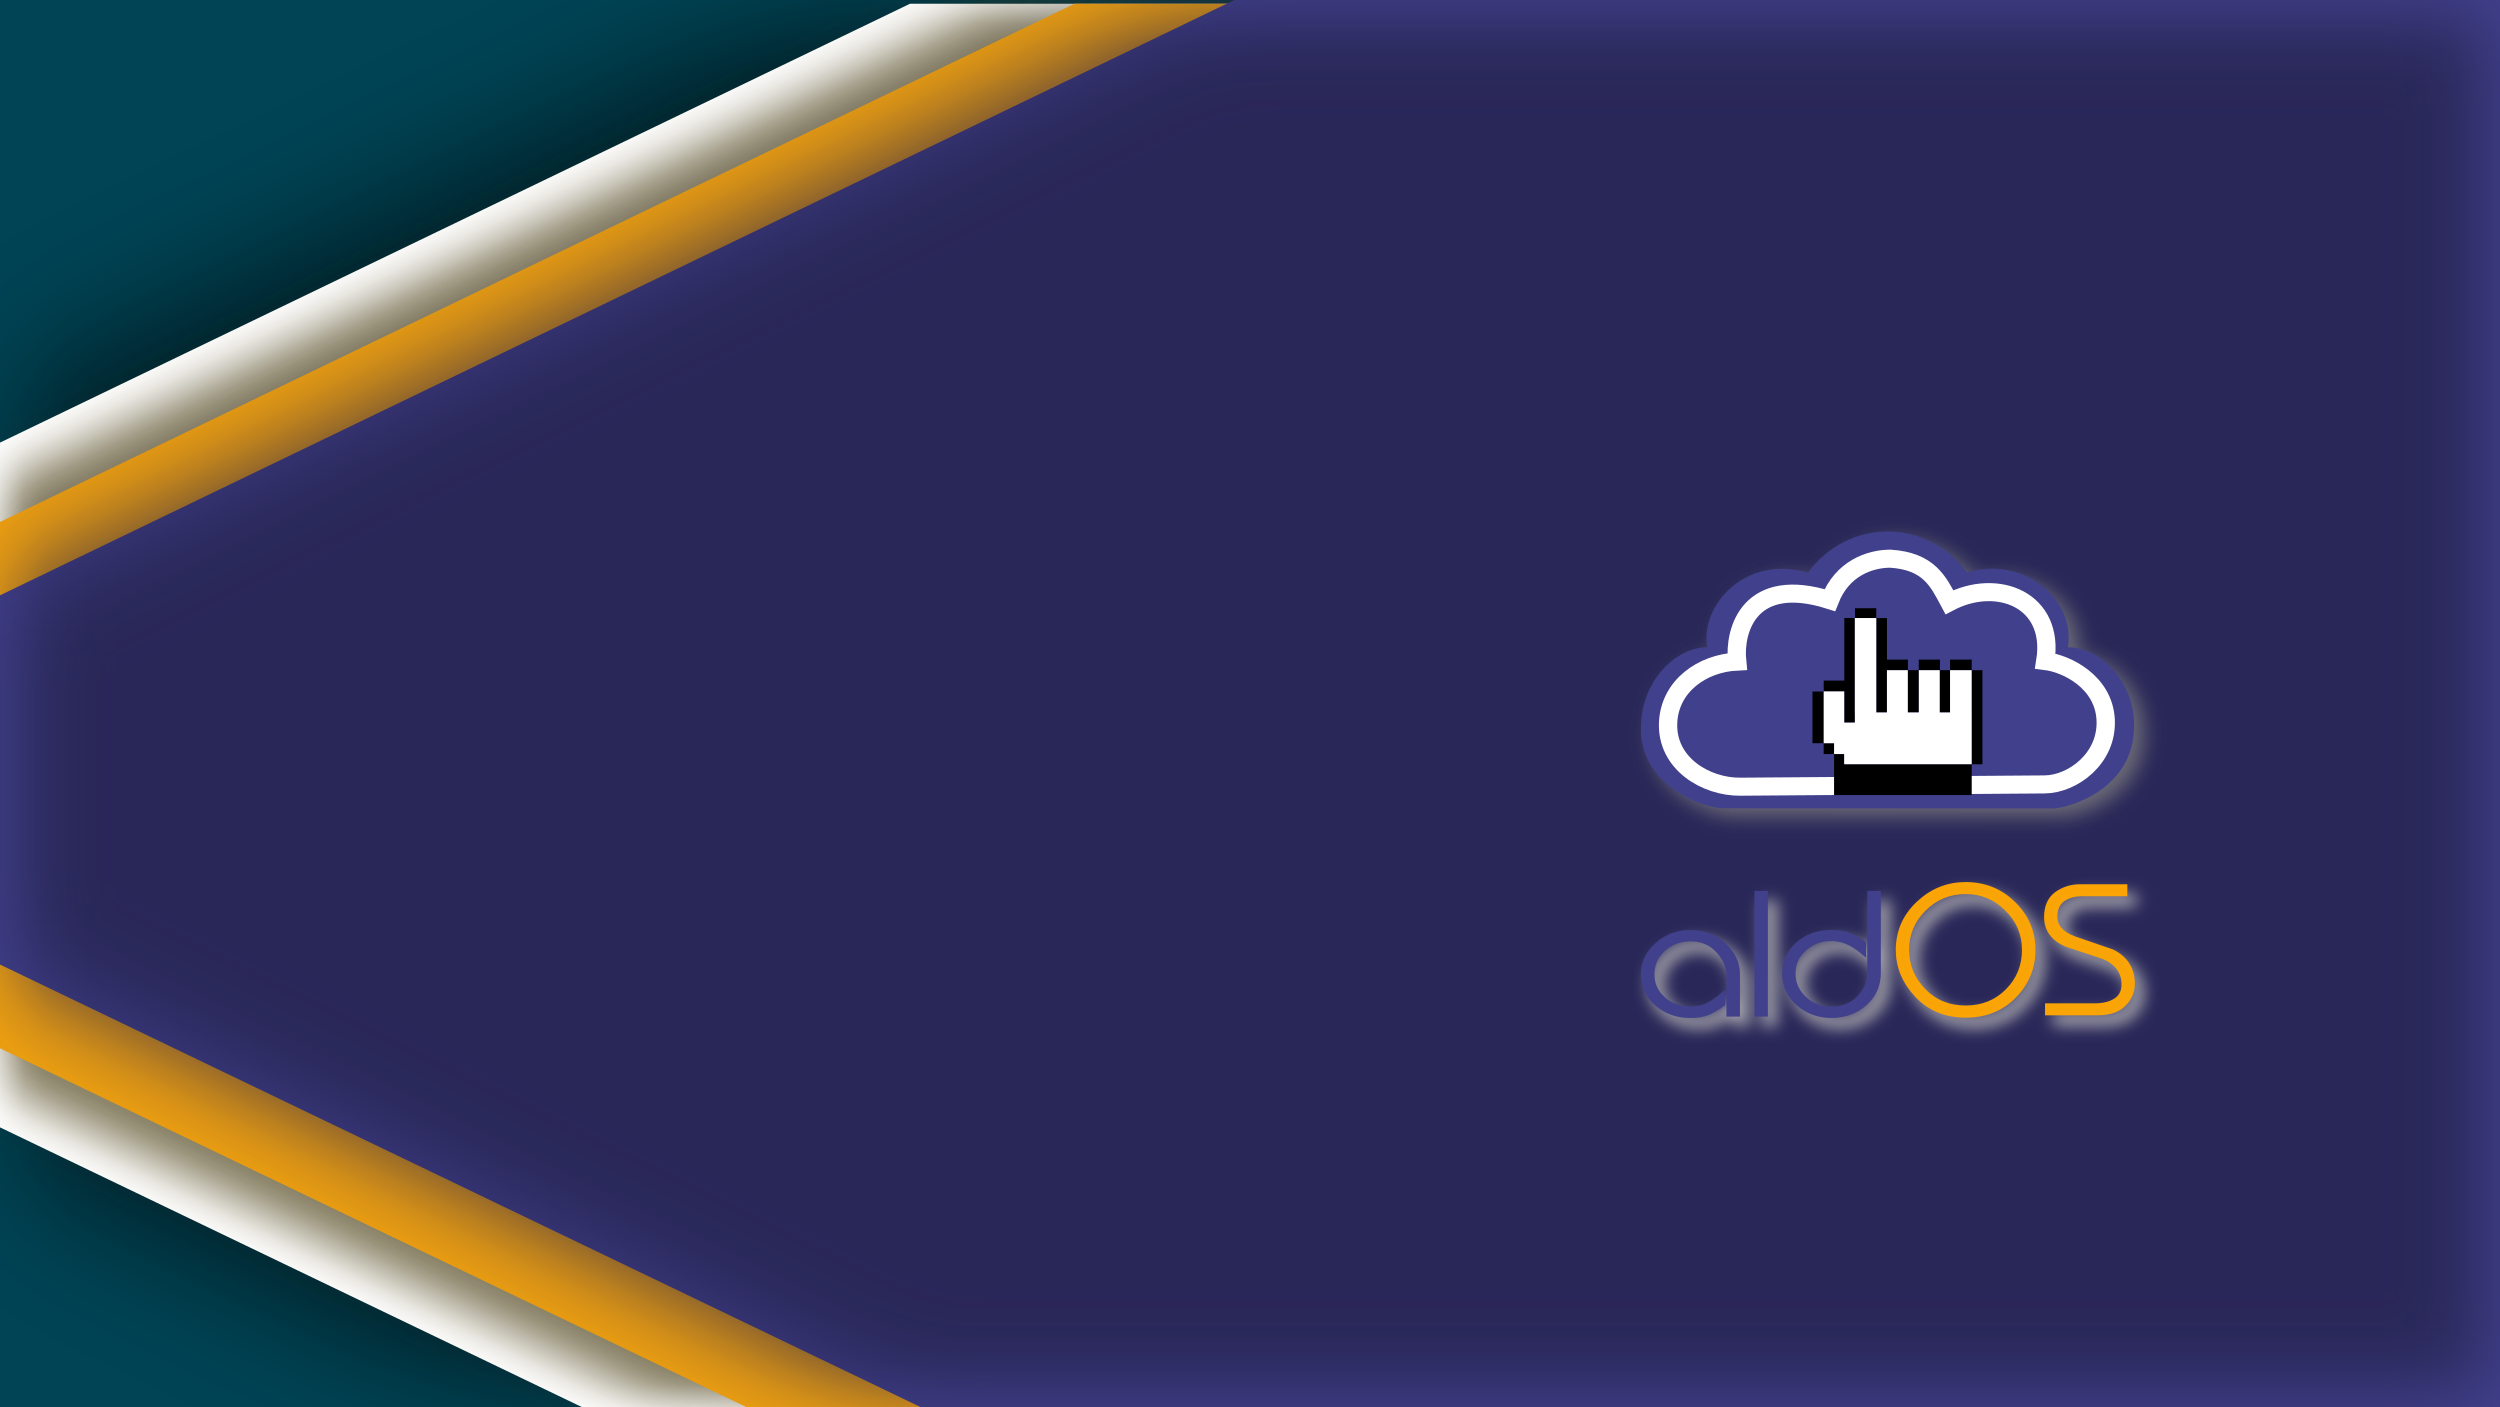
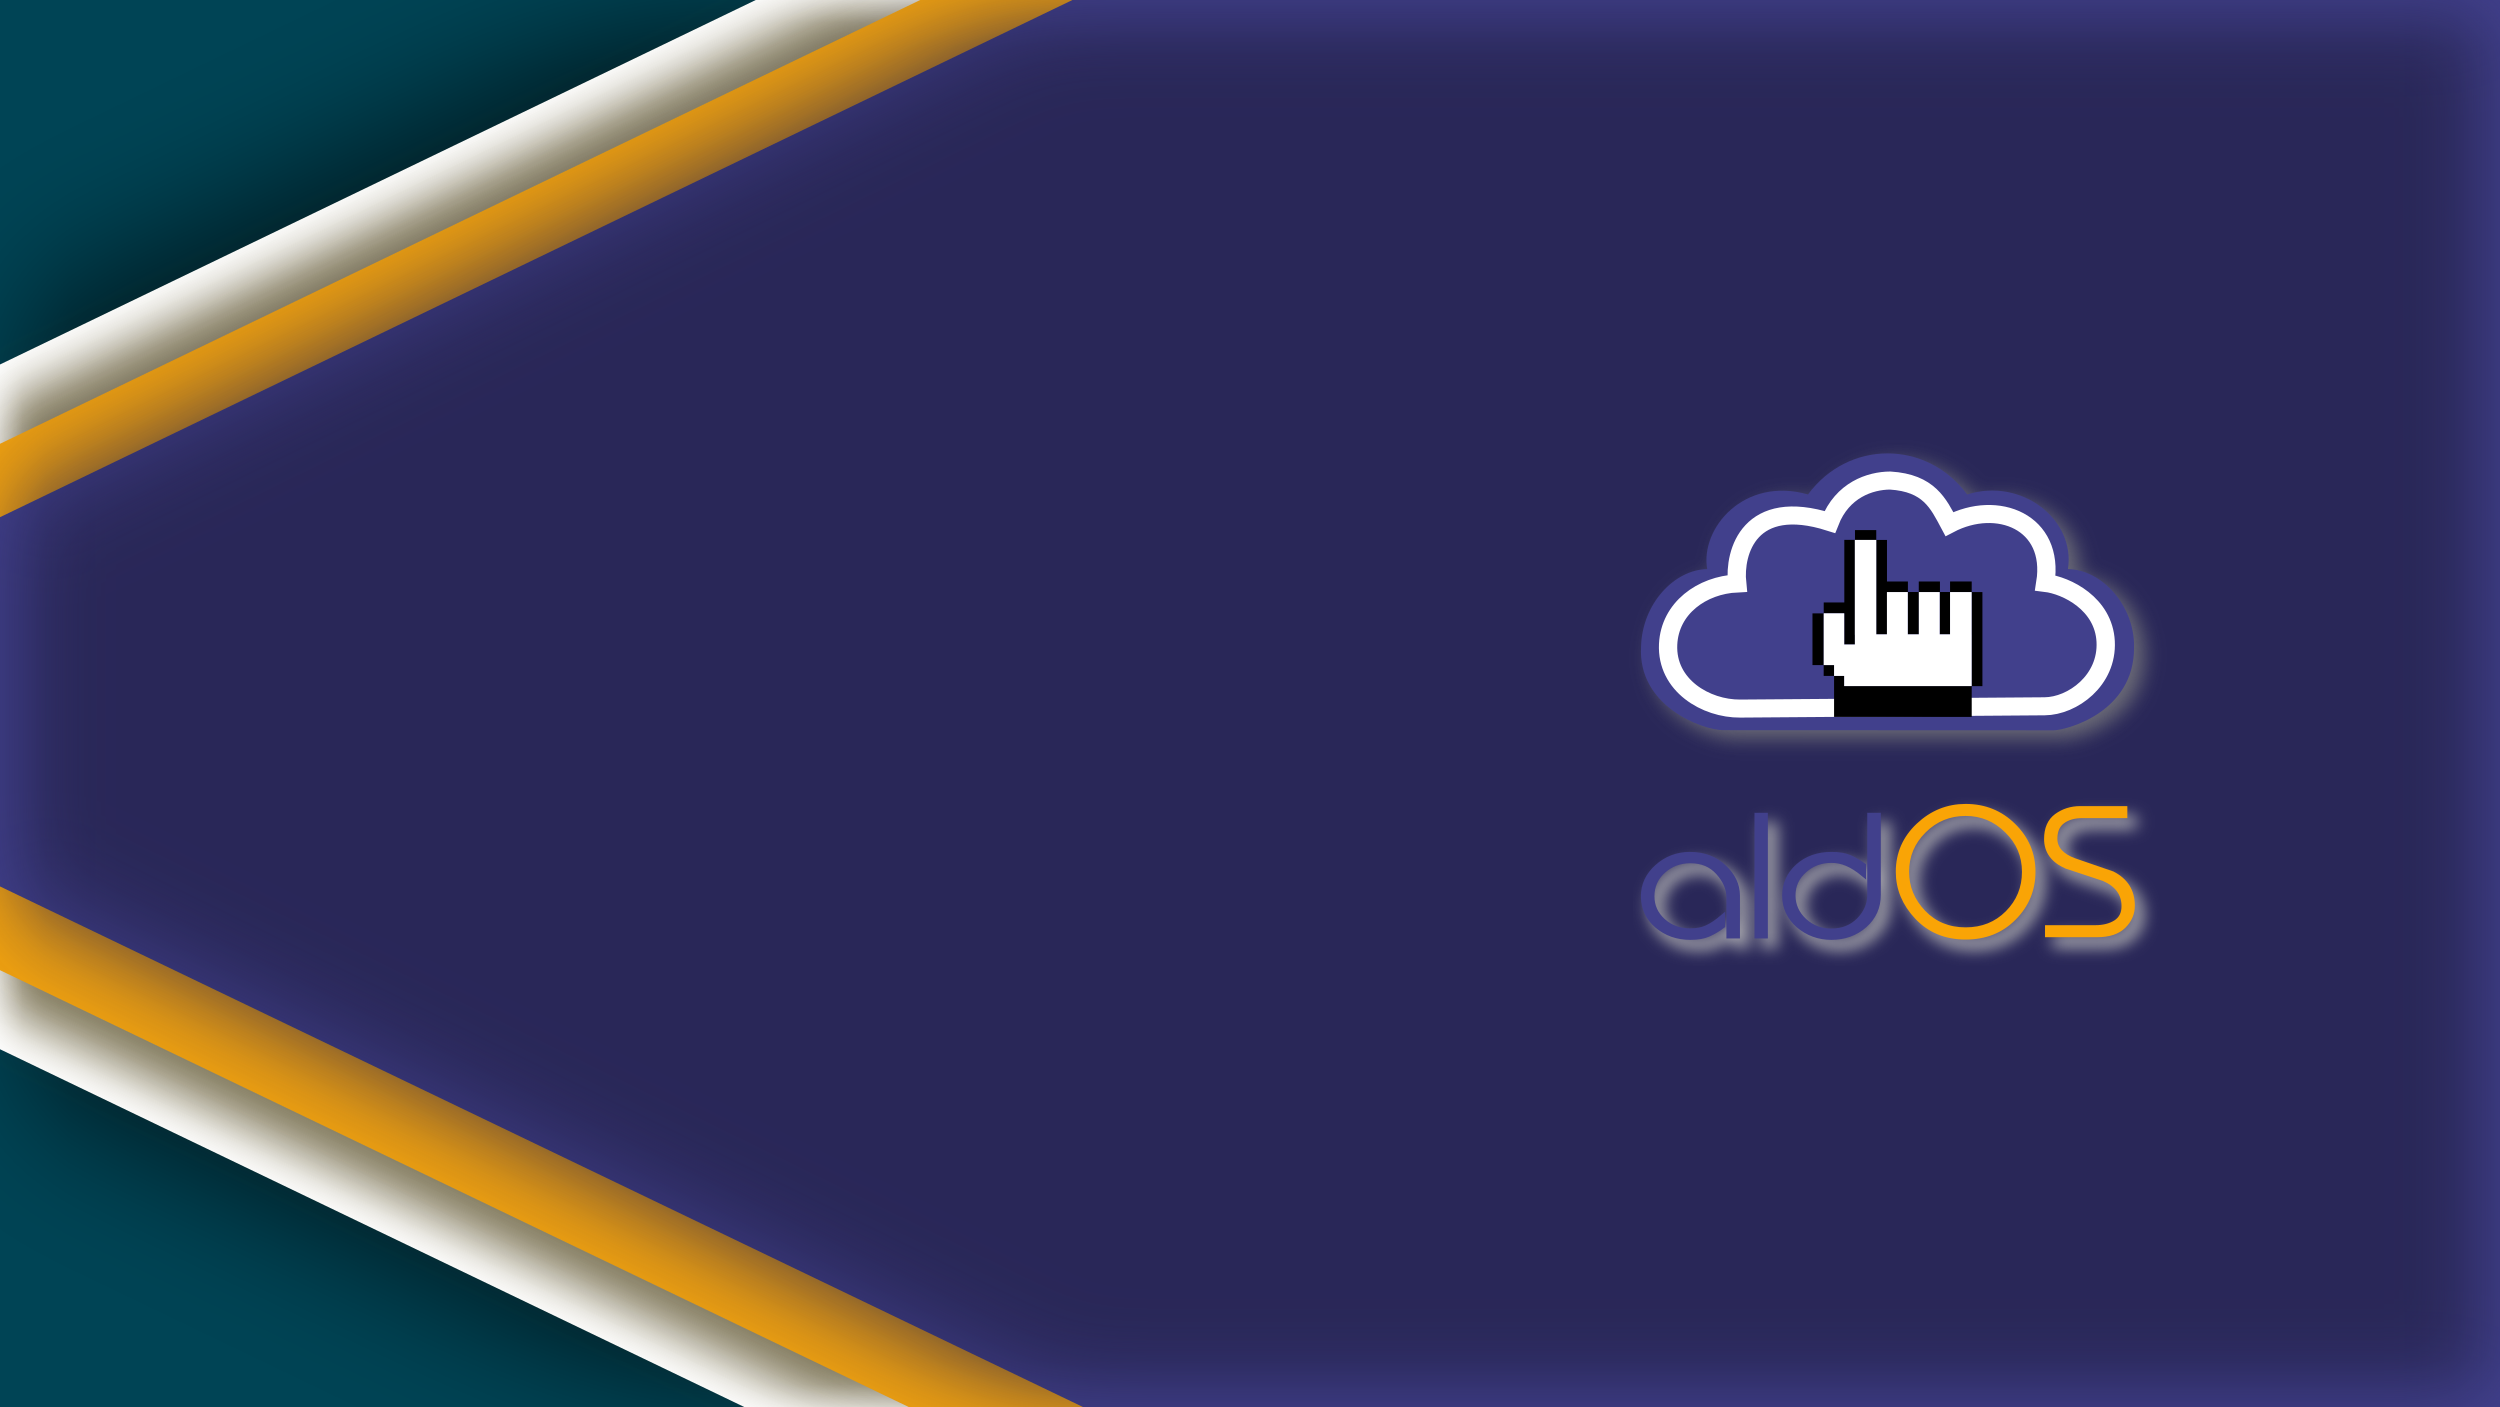
<svg xmlns="http://www.w3.org/2000/svg" xmlns:xlink="http://www.w3.org/1999/xlink" width="1920" height="1080" id="svg2915" version="1.1">
  <defs id="defs2917">
    <linearGradient id="linearGradient924">
      <stop style="stop-color:#d5e5ff;stop-opacity:1" offset="0" id="stop920" />
      <stop style="stop-color:#5599ff;stop-opacity:1" offset="1" id="stop922" />
    </linearGradient>
    <linearGradient id="linearGradient5002">
      <stop style="stop-color:#204a87;stop-opacity:1;" offset="0" id="stop5004" />
      <stop style="stop-color:#204a87;stop-opacity:0;" offset="1" id="stop5006" />
    </linearGradient>
    <linearGradient id="linearGradient3244">
      <stop style="stop-color:#016afa;stop-opacity:1" offset="0" id="stop3246" />
      <stop id="stop4424" offset="0.45" style="stop-color:#417dcd;stop-opacity:0.776" />
      <stop style="stop-color:#2db18b;stop-opacity:1" offset="1" id="stop3248" />
    </linearGradient>
    <linearGradient xlink:href="#linearGradient5002" id="linearGradient5008" x1="1148.466" y1="779.214" x2="1138.274" y2="782.449" gradientUnits="userSpaceOnUse" />
    <linearGradient xlink:href="#linearGradient5002" id="linearGradient5012" gradientUnits="userSpaceOnUse" x1="1148.466" y1="779.214" x2="1138.274" y2="782.449" gradientTransform="matrix(0.497709,0,0,0.497709,565.9282,392.8866)" />
    <linearGradient xlink:href="#linearGradient5002-4" id="linearGradient5008-5" x1="1148.466" y1="779.214" x2="1138.274" y2="782.449" gradientUnits="userSpaceOnUse" />
    <linearGradient id="linearGradient5002-4">
      <stop style="stop-color:#204a87;stop-opacity:1;" offset="0" id="stop5004-9" />
      <stop style="stop-color:#204a87;stop-opacity:0;" offset="1" id="stop5006-8" />
    </linearGradient>
    <clipPath clipPathUnits="userSpaceOnUse" id="clipPath927">
      <rect y="69.785" x="-260.973" height="1200" width="1920" id="rect929" style="opacity:0.99;fill:url(#linearGradient931);fill-opacity:1;fill-rule:evenodd;stroke:none" />
    </clipPath>
    <linearGradient xlink:href="#linearGradient924" id="linearGradient931" gradientUnits="userSpaceOnUse" gradientTransform="translate(6e-5)" x1="668.059" y1="1272.882" x2="655.672" y2="65.14" />
    <clipPath clipPathUnits="userSpaceOnUse" id="clipPath933">
      <rect y="69.785" x="-260.973" height="1200" width="1920" id="rect935" style="opacity:0.99;fill:url(#linearGradient937);fill-opacity:1;fill-rule:evenodd;stroke:none" />
    </clipPath>
    <linearGradient xlink:href="#linearGradient924" id="linearGradient937" gradientUnits="userSpaceOnUse" gradientTransform="translate(6e-5)" x1="668.059" y1="1272.882" x2="655.672" y2="65.14" />
    <clipPath clipPathUnits="userSpaceOnUse" id="clipPath939">
      <rect y="69.785" x="-260.973" height="1200" width="1920" id="rect941" style="opacity:0.99;fill:url(#linearGradient943);fill-opacity:1;fill-rule:evenodd;stroke:none" />
    </clipPath>
    <linearGradient xlink:href="#linearGradient924" id="linearGradient943" gradientUnits="userSpaceOnUse" gradientTransform="translate(6e-5)" x1="668.059" y1="1272.882" x2="655.672" y2="65.14" />
    <clipPath clipPathUnits="userSpaceOnUse" id="clipPath1217">
      <rect y="-74.322" x="-169.689" height="1083.151" width="1733.042" id="rect1219" style="opacity:1;fill:#004455;fill-opacity:1;fill-rule:evenodd;stroke:none;stroke-width:0.903" />
    </clipPath>
    <clipPath clipPathUnits="userSpaceOnUse" id="clipPath1221">
      <rect y="69.785" x="-260.973" height="1200" width="1920" id="rect1223" style="opacity:1;fill:#004455;fill-opacity:1;fill-rule:evenodd;stroke:none" />
    </clipPath>
    <clipPath clipPathUnits="userSpaceOnUse" id="clipPath1225">
      <rect y="50.856" x="-243.059" height="1201.694" width="1896.558" id="rect1227" style="opacity:1;fill:#004455;fill-opacity:1;fill-rule:evenodd;stroke:none;stroke-width:0.995" />
    </clipPath>
    <clipPath clipPathUnits="userSpaceOnUse" id="clipPath1229">
      <rect y="69.785" x="-260.973" height="1200" width="1920" id="rect1231" style="opacity:1;fill:#004455;fill-opacity:1;fill-rule:evenodd;stroke:none" />
    </clipPath>
    <clipPath clipPathUnits="userSpaceOnUse" id="clipPath1233">
      <rect y="58.137" x="-250.387" height="1202.031" width="1882.559" id="rect1235" style="opacity:1;fill:#004455;fill-opacity:1;fill-rule:evenodd;stroke:none;stroke-width:0.991" />
    </clipPath>
    <clipPath clipPathUnits="userSpaceOnUse" id="clipPath1237">
      <rect y="69.785" x="-260.973" height="1200" width="1920" id="rect1239" style="opacity:1;fill:#004455;fill-opacity:1;fill-rule:evenodd;stroke:none" />
    </clipPath>
    <clipPath clipPathUnits="userSpaceOnUse" id="clipPath1241">
      <rect y="69.785" x="-260.973" height="1200" width="1920" id="rect1243" style="opacity:1;fill:#004455;fill-opacity:1;fill-rule:evenodd;stroke:none" />
    </clipPath>
    <clipPath clipPathUnits="userSpaceOnUse" id="clipPath1245">
      <rect y="69.785" x="-260.973" height="1200" width="1920" id="rect1247" style="opacity:1;fill:#004455;fill-opacity:1;fill-rule:evenodd;stroke:none" />
    </clipPath>
    <clipPath clipPathUnits="userSpaceOnUse" id="clipPath1221-4">
      <rect y="69.785" x="-260.973" height="1200" width="1920" id="rect1223-7" style="opacity:1;fill:#004455;fill-opacity:1;fill-rule:evenodd;stroke:none" />
    </clipPath>
    <clipPath clipPathUnits="userSpaceOnUse" id="clipPath1229-6">
      <rect y="69.785" x="-260.973" height="1200" width="1920" id="rect1231-9" style="opacity:1;fill:#004455;fill-opacity:1;fill-rule:evenodd;stroke:none" />
    </clipPath>
    <clipPath clipPathUnits="userSpaceOnUse" id="clipPath1217-7">
      <rect y="-74.322" x="-169.689" height="1083.151" width="1733.042" id="rect1219-4" style="opacity:1;fill:#004455;fill-opacity:1;fill-rule:evenodd;stroke:none;stroke-width:0.903" />
    </clipPath>
    <filter style="color-interpolation-filters:sRGB" id="filter1052-7-5" x="-0.038" width="1.076" y="-0.14" height="1.28">
      <feGaussianBlur stdDeviation="3.366" id="feGaussianBlur1054-5-2" />
    </filter>
    <filter style="color-interpolation-filters:sRGB" id="filter1138-3-5" x="-0.047" width="1.094" y="-0.083" height="1.165">
      <feGaussianBlur stdDeviation="4.186" id="feGaussianBlur1140-5-4" />
    </filter>
    <filter style="color-interpolation-filters:sRGB" id="filter1954" x="-0.035" width="1.071" y="-0.074" height="1.148">
      <feGaussianBlur stdDeviation="37.017" id="feGaussianBlur1956" />
    </filter>
    <filter style="color-interpolation-filters:sRGB" id="filter2027" x="-0.018" width="1.035" y="-0.037" height="1.074">
      <feGaussianBlur stdDeviation="18.508" id="feGaussianBlur2029" />
    </filter>
    <filter style="color-interpolation-filters:sRGB" id="filter2079" x="-0.053" width="1.106" y="-0.111" height="1.222">
      <feGaussianBlur stdDeviation="55.525" id="feGaussianBlur2081" />
    </filter>
    <clipPath clipPathUnits="userSpaceOnUse" id="clipPath1245-7">
      <rect y="69.785" x="-260.973" height="1200" width="1920" id="rect1247-1" style="opacity:1;fill:#004455;fill-opacity:1;fill-rule:evenodd;stroke:none" />
    </clipPath>
    <clipPath clipPathUnits="userSpaceOnUse" id="clipPath2104">
      <rect y="69.785" x="-260.973" height="1200" width="1920" id="rect2106" style="opacity:1;fill:#004455;fill-opacity:1;fill-rule:evenodd;stroke:none" clip-path="url(#clipPath1245-7)" transform="matrix(0.6806628,0,0,0.6806628,-709.538,-318.4554)" />
    </clipPath>
    <clipPath clipPathUnits="userSpaceOnUse" id="clipPath2108">
      <rect y="69.785" x="-260.973" height="1200" width="1920" id="rect2110" style="opacity:1;fill:#004455;fill-opacity:1;fill-rule:evenodd;stroke:none" clip-path="url(#clipPath1245-7)" transform="matrix(1.000494,0,0,0.9857411,-4.943439,15.68876)" />
    </clipPath>
    <clipPath clipPathUnits="userSpaceOnUse" id="clipPath2112">
      <rect y="69.785" x="-260.973" height="1200" width="1920" id="rect2114" style="opacity:1;fill:#004455;fill-opacity:1;fill-rule:evenodd;stroke:none" clip-path="url(#clipPath1245-7)" />
    </clipPath>
    <clipPath clipPathUnits="userSpaceOnUse" id="clipPath2116">
      <rect y="69.785" x="-260.973" height="1200" width="1920" id="rect2118" style="opacity:1;fill:#004455;fill-opacity:1;fill-rule:evenodd;stroke:none" clip-path="url(#clipPath1245-7)" />
    </clipPath>
    <clipPath clipPathUnits="userSpaceOnUse" id="clipPath2120">
      <rect y="69.785" x="-260.973" height="1200" width="1920" id="rect2122" style="opacity:1;fill:#004455;fill-opacity:1;fill-rule:evenodd;stroke:none" clip-path="url(#clipPath1245-7)" />
    </clipPath>
    <clipPath clipPathUnits="userSpaceOnUse" id="clipPath2124">
      <rect y="69.785" x="-260.973" height="1200" width="1920" id="rect2126" style="opacity:1;fill:#004455;fill-opacity:1;fill-rule:evenodd;stroke:none" clip-path="url(#clipPath1245-7)" />
    </clipPath>
    <clipPath clipPathUnits="userSpaceOnUse" id="clipPath2128">
      <rect y="69.785" x="-260.973" height="1200" width="1920" id="rect2130" style="opacity:1;fill:#004455;fill-opacity:1;fill-rule:evenodd;stroke:none" clip-path="url(#clipPath1245-7)" />
    </clipPath>
    <clipPath clipPathUnits="userSpaceOnUse" id="clipPath2132">
      <rect y="69.785" x="-260.973" height="1200" width="1920" id="rect2134" style="opacity:1;fill:#004455;fill-opacity:1;fill-rule:evenodd;stroke:none" clip-path="url(#clipPath1245-7)" />
    </clipPath>
  </defs>
  <g id="layer1" transform="translate(260.9733,-69.78507)">
-     <rect y="69.785" x="-260.973" height="1200" width="1920" id="rect9055" style="opacity:1;fill:#004455;fill-opacity:1;fill-rule:evenodd;stroke:none" clip-path="url(#clipPath2132)" />
-     <path style="opacity:0.65;fill:#000000;fill-opacity:1;stroke:none;stroke-width:1.943;stroke-miterlimit:4;stroke-dasharray:none;stroke-opacity:0.776;filter:url(#filter2079)" d="M 399.972,66.484 H 1657.861 V 1265.344 H 399.972 L -844.974,666.889 Z" id="rect1424-5-8" clip-path="url(#clipPath2128)" />
-     <path style="opacity:1;fill:#ffffff;fill-opacity:1;stroke:none;stroke-width:1.943;stroke-miterlimit:4;stroke-dasharray:none;stroke-opacity:0.776" d="M 437.859,72.677 H 1695.747 V 1271.538 H 437.859 L -807.087,673.082 Z" id="rect1424-5-4" clip-path="url(#clipPath2124)" />
-     <path style="opacity:0.68;fill:#504416;fill-opacity:1;stroke:none;stroke-width:1.943;stroke-miterlimit:4;stroke-dasharray:none;stroke-opacity:0.776;filter:url(#filter2027)" d="M 502.971,72.677 H 1760.86 V 1271.538 H 502.971 L -741.975,673.082 Z" id="rect1424-5-0" clip-path="url(#clipPath2120)" />
-     <path style="opacity:1;fill:#f0a10f;fill-opacity:1;stroke:none;stroke-width:1.943;stroke-miterlimit:4;stroke-dasharray:none;stroke-opacity:0.776" d="M 564.159,72.677 H 1822.047 V 1271.538 H 564.159 L -680.787,673.082 Z" id="rect1424-5" clip-path="url(#clipPath2116)" />
-     <path style="opacity:1;fill:#41408c;fill-opacity:1;stroke:none;stroke-width:1.943;stroke-miterlimit:4;stroke-dasharray:none;stroke-opacity:0.776" d="M 689.494,68.606 H 1947.382 V 1267.466 H 689.494 L -555.453,669.011 Z" id="rect1424" clip-path="url(#clipPath2112)" />
-     <path style="opacity:0.8;fill:#23214b;fill-opacity:1;stroke:none;stroke-width:1.943;stroke-miterlimit:4;stroke-dasharray:none;stroke-opacity:0.776;filter:url(#filter1954)" d="M 683.265,72.677 H 1941.154 V 1271.538 H 683.265 L -561.681,673.082 Z" id="rect1424-9" transform="matrix(0.999506,0,0,1.014465,4.940997,-15.9157)" clip-path="url(#clipPath2108)" />
-     <g transform="matrix(1.775727,0,0,1.749474,969.3151,431.251)" id="g1244-6-7" clip-path="url(#clipPath2104)">
-       <g id="g1190-2-4">
-         <g transform="translate(3.600002,4.3)" id="g1090-3-9-4" style="fill:#808080;stroke:#cccccc;filter:url(#filter1052-7-5)">
-           <g aria-label="OS" transform="matrix(1.007341,0,0,0.9927122,-63.9768,-45.4014)" id="text2806-6-1-3" style="font-style:normal;font-variant:normal;font-weight:normal;font-stretch:normal;font-size:80.511px;line-height:1.25;font-family:Architekt;-inkscape-font-specification:'Architekt, Normal';font-variant-ligatures:normal;font-variant-caps:normal;font-variant-numeric:normal;opacity:1;fill:#808080;fill-opacity:1;stroke:#cccccc;stroke-width:2.013;stroke-opacity:1">
-             <path d="m 248.645,257.648 q 0,11.916 -8.212,20.45 -8.132,8.534 -20.772,8.534 -12.721,0 -20.852,-8.856 -8.132,-8.856 -8.132,-20.128 0,-12.077 8.695,-20.53 8.695,-8.454 20.289,-8.454 12.157,0 20.53,8.534 8.454,8.534 8.454,20.45 z m -28.984,-25.683 q -10.466,0 -17.874,7.568 -7.407,7.568 -7.407,18.115 0,10.225 7.166,17.954 7.166,7.649 18.115,7.649 10.789,0 17.954,-7.407 7.246,-7.488 7.246,-18.196 0,-10.628 -7.488,-18.115 -7.407,-7.568 -17.712,-7.568 z" style="fill:#808080;fill-opacity:1;stroke:#cccccc;stroke-width:2.013;stroke-opacity:1" id="path135-7-2-0" />
-             <path d="m 276.169,285.586 h -21.416 v -3.301 h 20.611 q 5.153,0 8.695,-2.254 3.543,-2.335 3.543,-7.166 0,-8.212 -8.615,-12.077 l -16.022,-5.475 q -8.615,-3.865 -8.615,-12.157 0,-6.924 4.348,-10.225 4.428,-3.301 10.144,-3.301 h 19.242 v 3.301 h -18.357 q -5.153,0 -8.454,2.496 -3.22,2.496 -3.22,7.568 0,6.521 8.293,9.661 l 16.344,5.797 q 8.615,4.509 8.615,14.251 0,5.153 -3.784,9.017 -3.784,3.865 -11.352,3.865 z" style="fill:#808080;fill-opacity:1;stroke:#cccccc;stroke-width:2.013;stroke-opacity:1" id="path137-5-7-7" />
-           </g>
-           <g aria-label="ald" transform="matrix(1.041993,0,0,0.9391079,-64.83845,-38.79839)" id="text2798-3-0-8" style="font-style:normal;font-weight:normal;font-size:81.587px;line-height:1.25;font-family:sans-serif;opacity:1;fill:#808080;fill-opacity:1;stroke:#cccccc;stroke-width:2.04;stroke-opacity:1">
-             <path d="m 112.372,290.682 q -1.632,1.387 -3.019,2.284 -1.305,0.897 -3.1,1.795 -2.774,1.387 -7.343,1.387 -8.077,0 -13.788,-5.466 -5.711,-5.548 -5.711,-13.87 0,-8.077 5.711,-13.87 5.793,-5.874 13.625,-5.874 8.567,0 14.115,5.956 5.63,5.956 5.63,13.462 v 19.01 h -3.59 v -18.112 q 0,-6.119 -4.406,-11.585 -4.324,-5.466 -11.585,-5.466 -6.527,0 -11.259,4.732 -4.65,4.732 -4.65,11.749 0,6.69 4.569,11.341 4.569,4.65 11.341,4.65 3.998,0 6.853,-1.469 2.937,-1.469 6.609,-4.977 z" style="font-style:normal;font-variant:normal;font-weight:normal;font-stretch:normal;font-size:81.587px;font-family:Architekt;-inkscape-font-specification:'Architekt, Normal';font-variant-ligatures:normal;font-variant-caps:normal;font-variant-numeric:normal;fill:#808080;fill-opacity:1;stroke:#cccccc;stroke-width:2.04;stroke-opacity:1" id="path128-5-9-6" />
-             <path d="m 130.07,295.496 h -3.508 v -56.703 h 3.508 z" style="font-style:normal;font-variant:normal;font-weight:normal;font-stretch:normal;font-size:81.587px;font-family:Architekt;-inkscape-font-specification:'Architekt, Normal';font-variant-ligatures:normal;font-variant-caps:normal;font-variant-numeric:normal;fill:#808080;fill-opacity:1;stroke:#cccccc;stroke-width:2.04;stroke-opacity:1" id="path130-6-3-8" />
-             <path d="m 176.964,276.078 q 0,8.73 -5.711,14.441 -5.711,5.63 -13.788,5.63 -7.832,0 -13.707,-5.63 -2.774,-2.774 -4.243,-6.282 -1.469,-3.508 -1.469,-7.751 0,-8.159 5.466,-13.788 5.548,-5.63 13.951,-5.63 4.814,0 7.669,1.469 2.856,1.469 5.711,3.753 v 4.324 q -3.753,-3.508 -6.935,-4.977 -3.1,-1.469 -6.445,-1.469 -6.609,0 -11.259,4.732 -4.65,4.65 -4.65,11.504 0,6.772 4.65,11.667 4.65,4.814 11.259,4.814 6.935,0 11.422,-5.058 4.487,-5.14 4.487,-11.749 v -37.285 h 3.59 z" style="font-style:normal;font-variant:normal;font-weight:normal;font-stretch:normal;font-size:81.587px;font-family:Architekt;-inkscape-font-specification:'Architekt, Normal';font-variant-ligatures:normal;font-variant-caps:normal;font-variant-numeric:normal;fill:#808080;fill-opacity:1;stroke:#cccccc;stroke-width:2.04;stroke-opacity:1" id="path132-2-6-8" />
-           </g>
+     <rect y="69.785" x="-260.973" height="1200" width="1920" id="rect9055" style="fill:#004455;fill-opacity:1;fill-rule:evenodd;stroke:none" clip-path="url(#clipPath2132)" transform="translate(0,-60)" />
+     <path style="opacity:0.65;fill:#000000;fill-opacity:1;stroke:none;stroke-width:1.943;stroke-miterlimit:4;stroke-dasharray:none;stroke-opacity:0.776;filter:url(#filter2079)" d="M 399.972,66.484 H 1657.861 V 1265.344 H 399.972 L -844.974,666.889 Z" id="rect1424-5-8" clip-path="url(#clipPath2128)" transform="translate(0,-60)" />
+     <path style="fill:#ffffff;fill-opacity:1;stroke:none;stroke-width:1.943;stroke-miterlimit:4;stroke-dasharray:none;stroke-opacity:0.776" d="M 437.859,72.677 H 1695.747 V 1271.538 H 437.859 L -807.087,673.082 Z" id="rect1424-5-4" clip-path="url(#clipPath2124)" transform="translate(0,-60)" />
+     <path style="opacity:0.68;fill:#504416;fill-opacity:1;stroke:none;stroke-width:1.943;stroke-miterlimit:4;stroke-dasharray:none;stroke-opacity:0.776;filter:url(#filter2027)" d="M 502.971,72.677 H 1760.86 V 1271.538 H 502.971 L -741.975,673.082 Z" id="rect1424-5-0" clip-path="url(#clipPath2120)" transform="translate(0,-60)" />
+     <path style="fill:#f0a10f;fill-opacity:1;stroke:none;stroke-width:1.943;stroke-miterlimit:4;stroke-dasharray:none;stroke-opacity:0.776" d="M 564.159,72.677 H 1822.047 V 1271.538 H 564.159 L -680.787,673.082 Z" id="rect1424-5" clip-path="url(#clipPath2116)" transform="translate(0,-60)" />
+     <path style="fill:#41408c;fill-opacity:1;stroke:none;stroke-width:1.943;stroke-miterlimit:4;stroke-dasharray:none;stroke-opacity:0.776" d="M 689.494,68.606 H 1947.382 V 1267.466 H 689.494 L -555.453,669.011 Z" id="rect1424" clip-path="url(#clipPath2112)" transform="translate(0,-60)" />
+     <path style="opacity:0.8;fill:#23214b;fill-opacity:1;stroke:none;stroke-width:1.943;stroke-miterlimit:4;stroke-dasharray:none;stroke-opacity:0.776;filter:url(#filter1954)" d="M 683.265,72.677 H 1941.154 V 1271.538 H 683.265 L -561.681,673.082 Z" id="rect1424-9" transform="matrix(0.999506,0,0,1.014465,4.940997,-75.9157)" clip-path="url(#clipPath2108)" />
+     <g id="g1190-2-4" transform="matrix(1.775727,0,0,1.749474,969.3151,371.251)">
+       <g transform="translate(3.600002,4.3)" id="g1090-3-9-4" style="fill:#808080;stroke:#cccccc;filter:url(#filter1052-7-5)">
+         <g aria-label="OS" transform="matrix(1.007341,0,0,0.9927122,-63.9768,-45.4014)" id="text2806-6-1-3" style="font-style:normal;font-variant:normal;font-weight:normal;font-stretch:normal;font-size:80.511px;line-height:1.25;font-family:Architekt;-inkscape-font-specification:'Architekt, Normal';font-variant-ligatures:normal;font-variant-caps:normal;font-variant-numeric:normal;opacity:1;fill:#808080;fill-opacity:1;stroke:#cccccc;stroke-width:2.013;stroke-opacity:1">
+           <path d="m 248.645,257.648 q 0,11.916 -8.212,20.45 -8.132,8.534 -20.772,8.534 -12.721,0 -20.852,-8.856 -8.132,-8.856 -8.132,-20.128 0,-12.077 8.695,-20.53 8.695,-8.454 20.289,-8.454 12.157,0 20.53,8.534 8.454,8.534 8.454,20.45 z m -28.984,-25.683 q -10.466,0 -17.874,7.568 -7.407,7.568 -7.407,18.115 0,10.225 7.166,17.954 7.166,7.649 18.115,7.649 10.789,0 17.954,-7.407 7.246,-7.488 7.246,-18.196 0,-10.628 -7.488,-18.115 -7.407,-7.568 -17.712,-7.568 z" style="fill:#808080;fill-opacity:1;stroke:#cccccc;stroke-width:2.013;stroke-opacity:1" id="path135-7-2-0" />
+           <path d="m 276.169,285.586 h -21.416 v -3.301 h 20.611 q 5.153,0 8.695,-2.254 3.543,-2.335 3.543,-7.166 0,-8.212 -8.615,-12.077 l -16.022,-5.475 q -8.615,-3.865 -8.615,-12.157 0,-6.924 4.348,-10.225 4.428,-3.301 10.144,-3.301 h 19.242 v 3.301 h -18.357 q -5.153,0 -8.454,2.496 -3.22,2.496 -3.22,7.568 0,6.521 8.293,9.661 l 16.344,5.797 q 8.615,4.509 8.615,14.251 0,5.153 -3.784,9.017 -3.784,3.865 -11.352,3.865 z" style="fill:#808080;fill-opacity:1;stroke:#cccccc;stroke-width:2.013;stroke-opacity:1" id="path137-5-7-7" />
        </g>
-         <g id="g1090-0-4">
-           <g aria-label="OS" transform="matrix(1.007341,0,0,0.9927122,-63.9768,-45.4014)" id="text2806-36-6-3" style="font-style:normal;font-variant:normal;font-weight:normal;font-stretch:normal;font-size:80.511px;line-height:1.25;font-family:Architekt;-inkscape-font-specification:'Architekt, Normal';font-variant-ligatures:normal;font-variant-caps:normal;font-variant-numeric:normal;opacity:1;fill:#f9a406;fill-opacity:1;stroke:#faa405;stroke-width:2.013;stroke-opacity:1">
-             <path d="m 248.645,257.648 q 0,11.916 -8.212,20.45 -8.132,8.534 -20.772,8.534 -12.721,0 -20.852,-8.856 -8.132,-8.856 -8.132,-20.128 0,-12.077 8.695,-20.53 8.695,-8.454 20.289,-8.454 12.157,0 20.53,8.534 8.454,8.534 8.454,20.45 z m -28.984,-25.683 q -10.466,0 -17.874,7.568 -7.407,7.568 -7.407,18.115 0,10.225 7.166,17.954 7.166,7.649 18.115,7.649 10.789,0 17.954,-7.407 7.246,-7.488 7.246,-18.196 0,-10.628 -7.488,-18.115 -7.407,-7.568 -17.712,-7.568 z" style="fill:#f9a406;fill-opacity:1;stroke:#faa405;stroke-width:2.013;stroke-opacity:1" id="path135-75-2-1" />
-             <path d="m 276.169,285.586 h -21.416 v -3.301 h 20.611 q 5.153,0 8.695,-2.254 3.543,-2.335 3.543,-7.166 0,-8.212 -8.615,-12.077 l -16.022,-5.475 q -8.615,-3.865 -8.615,-12.157 0,-6.924 4.348,-10.225 4.428,-3.301 10.144,-3.301 h 19.242 v 3.301 h -18.357 q -5.153,0 -8.454,2.496 -3.22,2.496 -3.22,7.568 0,6.521 8.293,9.661 l 16.344,5.797 q 8.615,4.509 8.615,14.251 0,5.153 -3.784,9.017 -3.784,3.865 -11.352,3.865 z" style="fill:#f9a406;fill-opacity:1;stroke:#faa405;stroke-width:2.013;stroke-opacity:1" id="path137-3-6-4" />
-           </g>
-           <g aria-label="ald" transform="matrix(1.041993,0,0,0.9391079,-64.83845,-38.79839)" id="text2798-5-1-9" style="font-style:normal;font-weight:normal;font-size:81.587px;line-height:1.25;font-family:sans-serif;opacity:1;fill:#41408c;fill-opacity:1;stroke:#41408c;stroke-width:2.04;stroke-opacity:1">
-             <path d="m 112.372,290.682 q -1.632,1.387 -3.019,2.284 -1.305,0.897 -3.1,1.795 -2.774,1.387 -7.343,1.387 -8.077,0 -13.788,-5.466 -5.711,-5.548 -5.711,-13.87 0,-8.077 5.711,-13.87 5.793,-5.874 13.625,-5.874 8.567,0 14.115,5.956 5.63,5.956 5.63,13.462 v 19.01 h -3.59 v -18.112 q 0,-6.119 -4.406,-11.585 -4.324,-5.466 -11.585,-5.466 -6.527,0 -11.259,4.732 -4.65,4.732 -4.65,11.749 0,6.69 4.569,11.341 4.569,4.65 11.341,4.65 3.998,0 6.853,-1.469 2.937,-1.469 6.609,-4.977 z" style="font-style:normal;font-variant:normal;font-weight:normal;font-stretch:normal;font-size:81.587px;font-family:Architekt;-inkscape-font-specification:'Architekt, Normal';font-variant-ligatures:normal;font-variant-caps:normal;font-variant-numeric:normal;fill:#41408c;fill-opacity:1;stroke:#41408c;stroke-width:2.04;stroke-opacity:1" id="path128-6-8-2" />
-             <path d="m 130.07,295.496 h -3.508 v -56.703 h 3.508 z" style="font-style:normal;font-variant:normal;font-weight:normal;font-stretch:normal;font-size:81.587px;font-family:Architekt;-inkscape-font-specification:'Architekt, Normal';font-variant-ligatures:normal;font-variant-caps:normal;font-variant-numeric:normal;fill:#41408c;fill-opacity:1;stroke:#41408c;stroke-width:2.04;stroke-opacity:1" id="path130-2-7-0" />
-             <path d="m 176.964,276.078 q 0,8.73 -5.711,14.441 -5.711,5.63 -13.788,5.63 -7.832,0 -13.707,-5.63 -2.774,-2.774 -4.243,-6.282 -1.469,-3.508 -1.469,-7.751 0,-8.159 5.466,-13.788 5.548,-5.63 13.951,-5.63 4.814,0 7.669,1.469 2.856,1.469 5.711,3.753 v 4.324 q -3.753,-3.508 -6.935,-4.977 -3.1,-1.469 -6.445,-1.469 -6.609,0 -11.259,4.732 -4.65,4.65 -4.65,11.504 0,6.772 4.65,11.667 4.65,4.814 11.259,4.814 6.935,0 11.422,-5.058 4.487,-5.14 4.487,-11.749 v -37.285 h 3.59 z" style="font-style:normal;font-variant:normal;font-weight:normal;font-stretch:normal;font-size:81.587px;font-family:Architekt;-inkscape-font-specification:'Architekt, Normal';font-variant-ligatures:normal;font-variant-caps:normal;font-variant-numeric:normal;fill:#41408c;fill-opacity:1;stroke:#41408c;stroke-width:2.04;stroke-opacity:1" id="path132-9-9-6" />
-           </g>
+         <g aria-label="ald" transform="matrix(1.041993,0,0,0.9391079,-64.83845,-38.79839)" id="text2798-3-0-8" style="font-style:normal;font-weight:normal;font-size:81.587px;line-height:1.25;font-family:sans-serif;opacity:1;fill:#808080;fill-opacity:1;stroke:#cccccc;stroke-width:2.04;stroke-opacity:1">
+           <path d="m 112.372,290.682 q -1.632,1.387 -3.019,2.284 -1.305,0.897 -3.1,1.795 -2.774,1.387 -7.343,1.387 -8.077,0 -13.788,-5.466 -5.711,-5.548 -5.711,-13.87 0,-8.077 5.711,-13.87 5.793,-5.874 13.625,-5.874 8.567,0 14.115,5.956 5.63,5.956 5.63,13.462 v 19.01 h -3.59 v -18.112 q 0,-6.119 -4.406,-11.585 -4.324,-5.466 -11.585,-5.466 -6.527,0 -11.259,4.732 -4.65,4.732 -4.65,11.749 0,6.69 4.569,11.341 4.569,4.65 11.341,4.65 3.998,0 6.853,-1.469 2.937,-1.469 6.609,-4.977 z" style="font-style:normal;font-variant:normal;font-weight:normal;font-stretch:normal;font-size:81.587px;font-family:Architekt;-inkscape-font-specification:'Architekt, Normal';font-variant-ligatures:normal;font-variant-caps:normal;font-variant-numeric:normal;fill:#808080;fill-opacity:1;stroke:#cccccc;stroke-width:2.04;stroke-opacity:1" id="path128-5-9-6" />
+           <path d="m 130.07,295.496 h -3.508 v -56.703 h 3.508 z" style="font-style:normal;font-variant:normal;font-weight:normal;font-stretch:normal;font-size:81.587px;font-family:Architekt;-inkscape-font-specification:'Architekt, Normal';font-variant-ligatures:normal;font-variant-caps:normal;font-variant-numeric:normal;fill:#808080;fill-opacity:1;stroke:#cccccc;stroke-width:2.04;stroke-opacity:1" id="path130-6-3-8" />
+           <path d="m 176.964,276.078 q 0,8.73 -5.711,14.441 -5.711,5.63 -13.788,5.63 -7.832,0 -13.707,-5.63 -2.774,-2.774 -4.243,-6.282 -1.469,-3.508 -1.469,-7.751 0,-8.159 5.466,-13.788 5.548,-5.63 13.951,-5.63 4.814,0 7.669,1.469 2.856,1.469 5.711,3.753 v 4.324 q -3.753,-3.508 -6.935,-4.977 -3.1,-1.469 -6.445,-1.469 -6.609,0 -11.259,4.732 -4.65,4.65 -4.65,11.504 0,6.772 4.65,11.667 4.65,4.814 11.259,4.814 6.935,0 11.422,-5.058 4.487,-5.14 4.487,-11.749 v -37.285 h 3.59 z" style="font-style:normal;font-variant:normal;font-weight:normal;font-stretch:normal;font-size:81.587px;font-family:Architekt;-inkscape-font-specification:'Architekt, Normal';font-variant-ligatures:normal;font-variant-caps:normal;font-variant-numeric:normal;fill:#808080;fill-opacity:1;stroke:#cccccc;stroke-width:2.04;stroke-opacity:1" id="path132-2-6-8" />
        </g>
      </g>
-       <g id="g1219-2-8">
-         <path d="m 50.036,81.1 c -3.136,-17.814 15.864,-40.814 43.589,-32.77 17.457,-24.022 51.274,-24.044 68.834,0 23.441,-7.55 46.946,10.956 43.589,32.77 14.851,0.186 28.851,16.186 28.595,34.186 0.256,29 -29.744,36.584 -34.81,36.581 L 57.073,151.802 c -9.173,-0.004 -37.173,-10.516 -35.655,-36.696 0.482,-18.821 14.482,-33.821 28.618,-34.006 z" style="opacity:0.74;fill:#808080;fill-opacity:1;stroke-width:2.015;filter:url(#filter1138-3-5)" id="rect1948-4-0-9" />
-         <path d="M 45.536,77.514 C 42.4,59.7 61.4,36.7 89.126,44.744 c 17.457,-24.022 51.274,-24.044 68.834,0 23.441,-7.55 46.946,10.956 43.589,32.77 14.851,0.186 28.851,16.186 28.595,34.186 0.256,29 -29.744,36.584 -34.81,36.581 L 52.573,148.216 c -9.173,-0.004 -37.173,-10.516 -35.655,-36.696 0.482,-18.821 14.482,-33.821 28.618,-34.006 z" style="opacity:1;fill:#41408c;fill-opacity:1;stroke-width:2.015" id="rect1948-1-2-2" />
-         <path id="rect1948-3-2-3-6" style="opacity:1;fill:none;fill-opacity:1;stroke:#ffffff;stroke-width:7.919;stroke-miterlimit:4;stroke-dasharray:none" d="M 58.467,83.795 C 57,69.7 64,45.7 98.554,56.839 104,42.7 116,38.7 124.654,38.635 141.494,39.7 145.483,48.7 150.263,57.753 171,46.7 196,56.7 191.765,83.564 201,84.7 217,92.7 217.861,109.28 c 0.888,17.11 -14.356,28.365 -26.401,28.457 L 59.797,138.74 C 45,138.853 27.787,128.59 28.626,110.543 29.368,94.608 43.242,84.533 58.467,83.795 Z" />
-         <path style="opacity:1;fill:#000000;fill-opacity:1;stroke:none;stroke-width:9.537;stroke-miterlimit:4;stroke-dasharray:none;stroke-opacity:0.776" d="m 109.443,60.386 v 4.324 h 9.199 v -4.324 z m 9.199,4.324 v 41.453 h 4.637 V 87.591 h 9.033 v 18.564 h 4.746 V 87.591 h 9.08 v 18.564 h 4.432 V 87.57 h 9.355 V 82.943 h -9.359 v 4.627 h -4.379 v -4.617 h -9.158 v 4.617 h -4.697 v -4.617 h -9.053 V 64.711 Z m -13.812,-0.033 V 92.154 h -8.912 v 4.76 h 8.912 v 13.691 h 4.57 V 96.914 92.154 64.677 Z m 55.09,22.922 v 41.275 h -55.09 v -4.449 h -4.43 V 142.4 h 4.43 55.096 V 128.896 H 164.556 V 87.599 Z M 91.056,96.951 v 22.701 h 4.861 V 96.951 Z m 4.844,22.709 V 124.4 h 4.5 v -4.74 z" id="rect880-7-6" />
-         <path style="opacity:1;fill:#ffffff;fill-opacity:1;stroke:none;stroke-width:9.951;stroke-miterlimit:4;stroke-dasharray:none;stroke-opacity:0.776" d="M 109.374,64.701 V 106.4 h 0.025 v 4.205 H 104.777 V 96.914 h -8.859 v 22.73 h 4.482 V 124.4 h 4.369 v 4.465 h 4.631 v -0.002 H 159.898 V 106.15 h -0.01 V 87.599 h -9.33 V 106.15 h -4.482 V 87.599 h -9.018 V 106.15 h -4.783 V 87.599 h -9.016 V 106.15 H 118.648 V 64.701 Z" id="rect993-5-4" />
+       <g id="g1090-0-4">
+         <g aria-label="OS" transform="matrix(1.007341,0,0,0.9927122,-63.9768,-45.4014)" id="text2806-36-6-3" style="font-style:normal;font-variant:normal;font-weight:normal;font-stretch:normal;font-size:80.511px;line-height:1.25;font-family:Architekt;-inkscape-font-specification:'Architekt, Normal';font-variant-ligatures:normal;font-variant-caps:normal;font-variant-numeric:normal;opacity:1;fill:#f9a406;fill-opacity:1;stroke:#faa405;stroke-width:2.013;stroke-opacity:1">
+           <path d="m 248.645,257.648 q 0,11.916 -8.212,20.45 -8.132,8.534 -20.772,8.534 -12.721,0 -20.852,-8.856 -8.132,-8.856 -8.132,-20.128 0,-12.077 8.695,-20.53 8.695,-8.454 20.289,-8.454 12.157,0 20.53,8.534 8.454,8.534 8.454,20.45 z m -28.984,-25.683 q -10.466,0 -17.874,7.568 -7.407,7.568 -7.407,18.115 0,10.225 7.166,17.954 7.166,7.649 18.115,7.649 10.789,0 17.954,-7.407 7.246,-7.488 7.246,-18.196 0,-10.628 -7.488,-18.115 -7.407,-7.568 -17.712,-7.568 z" style="fill:#f9a406;fill-opacity:1;stroke:#faa405;stroke-width:2.013;stroke-opacity:1" id="path135-75-2-1" />
+           <path d="m 276.169,285.586 h -21.416 v -3.301 h 20.611 q 5.153,0 8.695,-2.254 3.543,-2.335 3.543,-7.166 0,-8.212 -8.615,-12.077 l -16.022,-5.475 q -8.615,-3.865 -8.615,-12.157 0,-6.924 4.348,-10.225 4.428,-3.301 10.144,-3.301 h 19.242 v 3.301 h -18.357 q -5.153,0 -8.454,2.496 -3.22,2.496 -3.22,7.568 0,6.521 8.293,9.661 l 16.344,5.797 q 8.615,4.509 8.615,14.251 0,5.153 -3.784,9.017 -3.784,3.865 -11.352,3.865 z" style="fill:#f9a406;fill-opacity:1;stroke:#faa405;stroke-width:2.013;stroke-opacity:1" id="path137-3-6-4" />
+         </g>
+         <g aria-label="ald" transform="matrix(1.041993,0,0,0.9391079,-64.83845,-38.79839)" id="text2798-5-1-9" style="font-style:normal;font-weight:normal;font-size:81.587px;line-height:1.25;font-family:sans-serif;opacity:1;fill:#41408c;fill-opacity:1;stroke:#41408c;stroke-width:2.04;stroke-opacity:1">
+           <path d="m 112.372,290.682 q -1.632,1.387 -3.019,2.284 -1.305,0.897 -3.1,1.795 -2.774,1.387 -7.343,1.387 -8.077,0 -13.788,-5.466 -5.711,-5.548 -5.711,-13.87 0,-8.077 5.711,-13.87 5.793,-5.874 13.625,-5.874 8.567,0 14.115,5.956 5.63,5.956 5.63,13.462 v 19.01 h -3.59 v -18.112 q 0,-6.119 -4.406,-11.585 -4.324,-5.466 -11.585,-5.466 -6.527,0 -11.259,4.732 -4.65,4.732 -4.65,11.749 0,6.69 4.569,11.341 4.569,4.65 11.341,4.65 3.998,0 6.853,-1.469 2.937,-1.469 6.609,-4.977 z" style="font-style:normal;font-variant:normal;font-weight:normal;font-stretch:normal;font-size:81.587px;font-family:Architekt;-inkscape-font-specification:'Architekt, Normal';font-variant-ligatures:normal;font-variant-caps:normal;font-variant-numeric:normal;fill:#41408c;fill-opacity:1;stroke:#41408c;stroke-width:2.04;stroke-opacity:1" id="path128-6-8-2" />
+           <path d="m 130.07,295.496 h -3.508 v -56.703 h 3.508 z" style="font-style:normal;font-variant:normal;font-weight:normal;font-stretch:normal;font-size:81.587px;font-family:Architekt;-inkscape-font-specification:'Architekt, Normal';font-variant-ligatures:normal;font-variant-caps:normal;font-variant-numeric:normal;fill:#41408c;fill-opacity:1;stroke:#41408c;stroke-width:2.04;stroke-opacity:1" id="path130-2-7-0" />
+           <path d="m 176.964,276.078 q 0,8.73 -5.711,14.441 -5.711,5.63 -13.788,5.63 -7.832,0 -13.707,-5.63 -2.774,-2.774 -4.243,-6.282 -1.469,-3.508 -1.469,-7.751 0,-8.159 5.466,-13.788 5.548,-5.63 13.951,-5.63 4.814,0 7.669,1.469 2.856,1.469 5.711,3.753 v 4.324 q -3.753,-3.508 -6.935,-4.977 -3.1,-1.469 -6.445,-1.469 -6.609,0 -11.259,4.732 -4.65,4.65 -4.65,11.504 0,6.772 4.65,11.667 4.65,4.814 11.259,4.814 6.935,0 11.422,-5.058 4.487,-5.14 4.487,-11.749 v -37.285 h 3.59 z" style="font-style:normal;font-variant:normal;font-weight:normal;font-stretch:normal;font-size:81.587px;font-family:Architekt;-inkscape-font-specification:'Architekt, Normal';font-variant-ligatures:normal;font-variant-caps:normal;font-variant-numeric:normal;fill:#41408c;fill-opacity:1;stroke:#41408c;stroke-width:2.04;stroke-opacity:1" id="path132-9-9-6" />
+         </g>
      </g>
+     </g>
+     <g id="g1219-2-8" transform="matrix(1.775727,0,0,1.749474,969.3151,371.251)">
+       <path d="m 50.036,81.1 c -3.136,-17.814 15.864,-40.814 43.589,-32.77 17.457,-24.022 51.274,-24.044 68.834,0 23.441,-7.55 46.946,10.956 43.589,32.77 14.851,0.186 28.851,16.186 28.595,34.186 0.256,29 -29.744,36.584 -34.81,36.581 L 57.073,151.802 c -9.173,-0.004 -37.173,-10.516 -35.655,-36.696 0.482,-18.821 14.482,-33.821 28.618,-34.006 z" style="opacity:0.74;fill:#808080;fill-opacity:1;stroke-width:2.015;filter:url(#filter1138-3-5)" id="rect1948-4-0-9" />
+       <path d="M 45.536,77.514 C 42.4,59.7 61.4,36.7 89.126,44.744 c 17.457,-24.022 51.274,-24.044 68.834,0 23.441,-7.55 46.946,10.956 43.589,32.77 14.851,0.186 28.851,16.186 28.595,34.186 0.256,29 -29.744,36.584 -34.81,36.581 L 52.573,148.216 c -9.173,-0.004 -37.173,-10.516 -35.655,-36.696 0.482,-18.821 14.482,-33.821 28.618,-34.006 z" style="opacity:1;fill:#41408c;fill-opacity:1;stroke-width:2.015" id="rect1948-1-2-2" />
+       <path id="rect1948-3-2-3-6" style="opacity:1;fill:none;fill-opacity:1;stroke:#ffffff;stroke-width:7.919;stroke-miterlimit:4;stroke-dasharray:none" d="M 58.467,83.795 C 57,69.7 64,45.7 98.554,56.839 104,42.7 116,38.7 124.654,38.635 141.494,39.7 145.483,48.7 150.263,57.753 171,46.7 196,56.7 191.765,83.564 201,84.7 217,92.7 217.861,109.28 c 0.888,17.11 -14.356,28.365 -26.401,28.457 L 59.797,138.74 C 45,138.853 27.787,128.59 28.626,110.543 29.368,94.608 43.242,84.533 58.467,83.795 Z" />
+       <path style="opacity:1;fill:#000000;fill-opacity:1;stroke:none;stroke-width:9.537;stroke-miterlimit:4;stroke-dasharray:none;stroke-opacity:0.776" d="m 109.443,60.386 v 4.324 h 9.199 v -4.324 z m 9.199,4.324 v 41.453 h 4.637 V 87.591 h 9.033 v 18.564 h 4.746 V 87.591 h 9.08 v 18.564 h 4.432 V 87.57 h 9.355 V 82.943 h -9.359 v 4.627 h -4.379 v -4.617 h -9.158 v 4.617 h -4.697 v -4.617 h -9.053 V 64.711 Z m -13.812,-0.033 V 92.154 h -8.912 v 4.76 h 8.912 v 13.691 h 4.57 V 96.914 92.154 64.677 Z m 55.09,22.922 v 41.275 h -55.09 v -4.449 h -4.43 V 142.4 h 4.43 55.096 V 128.896 H 164.556 V 87.599 Z M 91.056,96.951 v 22.701 h 4.861 V 96.951 Z m 4.844,22.709 V 124.4 h 4.5 v -4.74 z" id="rect880-7-6" />
+       <path style="opacity:1;fill:#ffffff;fill-opacity:1;stroke:none;stroke-width:9.951;stroke-miterlimit:4;stroke-dasharray:none;stroke-opacity:0.776" d="M 109.374,64.701 V 106.4 h 0.025 v 4.205 H 104.777 V 96.914 h -8.859 v 22.73 h 4.482 V 124.4 h 4.369 v 4.465 h 4.631 v -0.002 H 159.898 V 106.15 h -0.01 V 87.599 h -9.33 V 106.15 h -4.482 V 87.599 h -9.018 V 106.15 h -4.783 V 87.599 h -9.016 V 106.15 H 118.648 V 64.701 Z" id="rect993-5-4" />
    </g>
  </g>
</svg>
